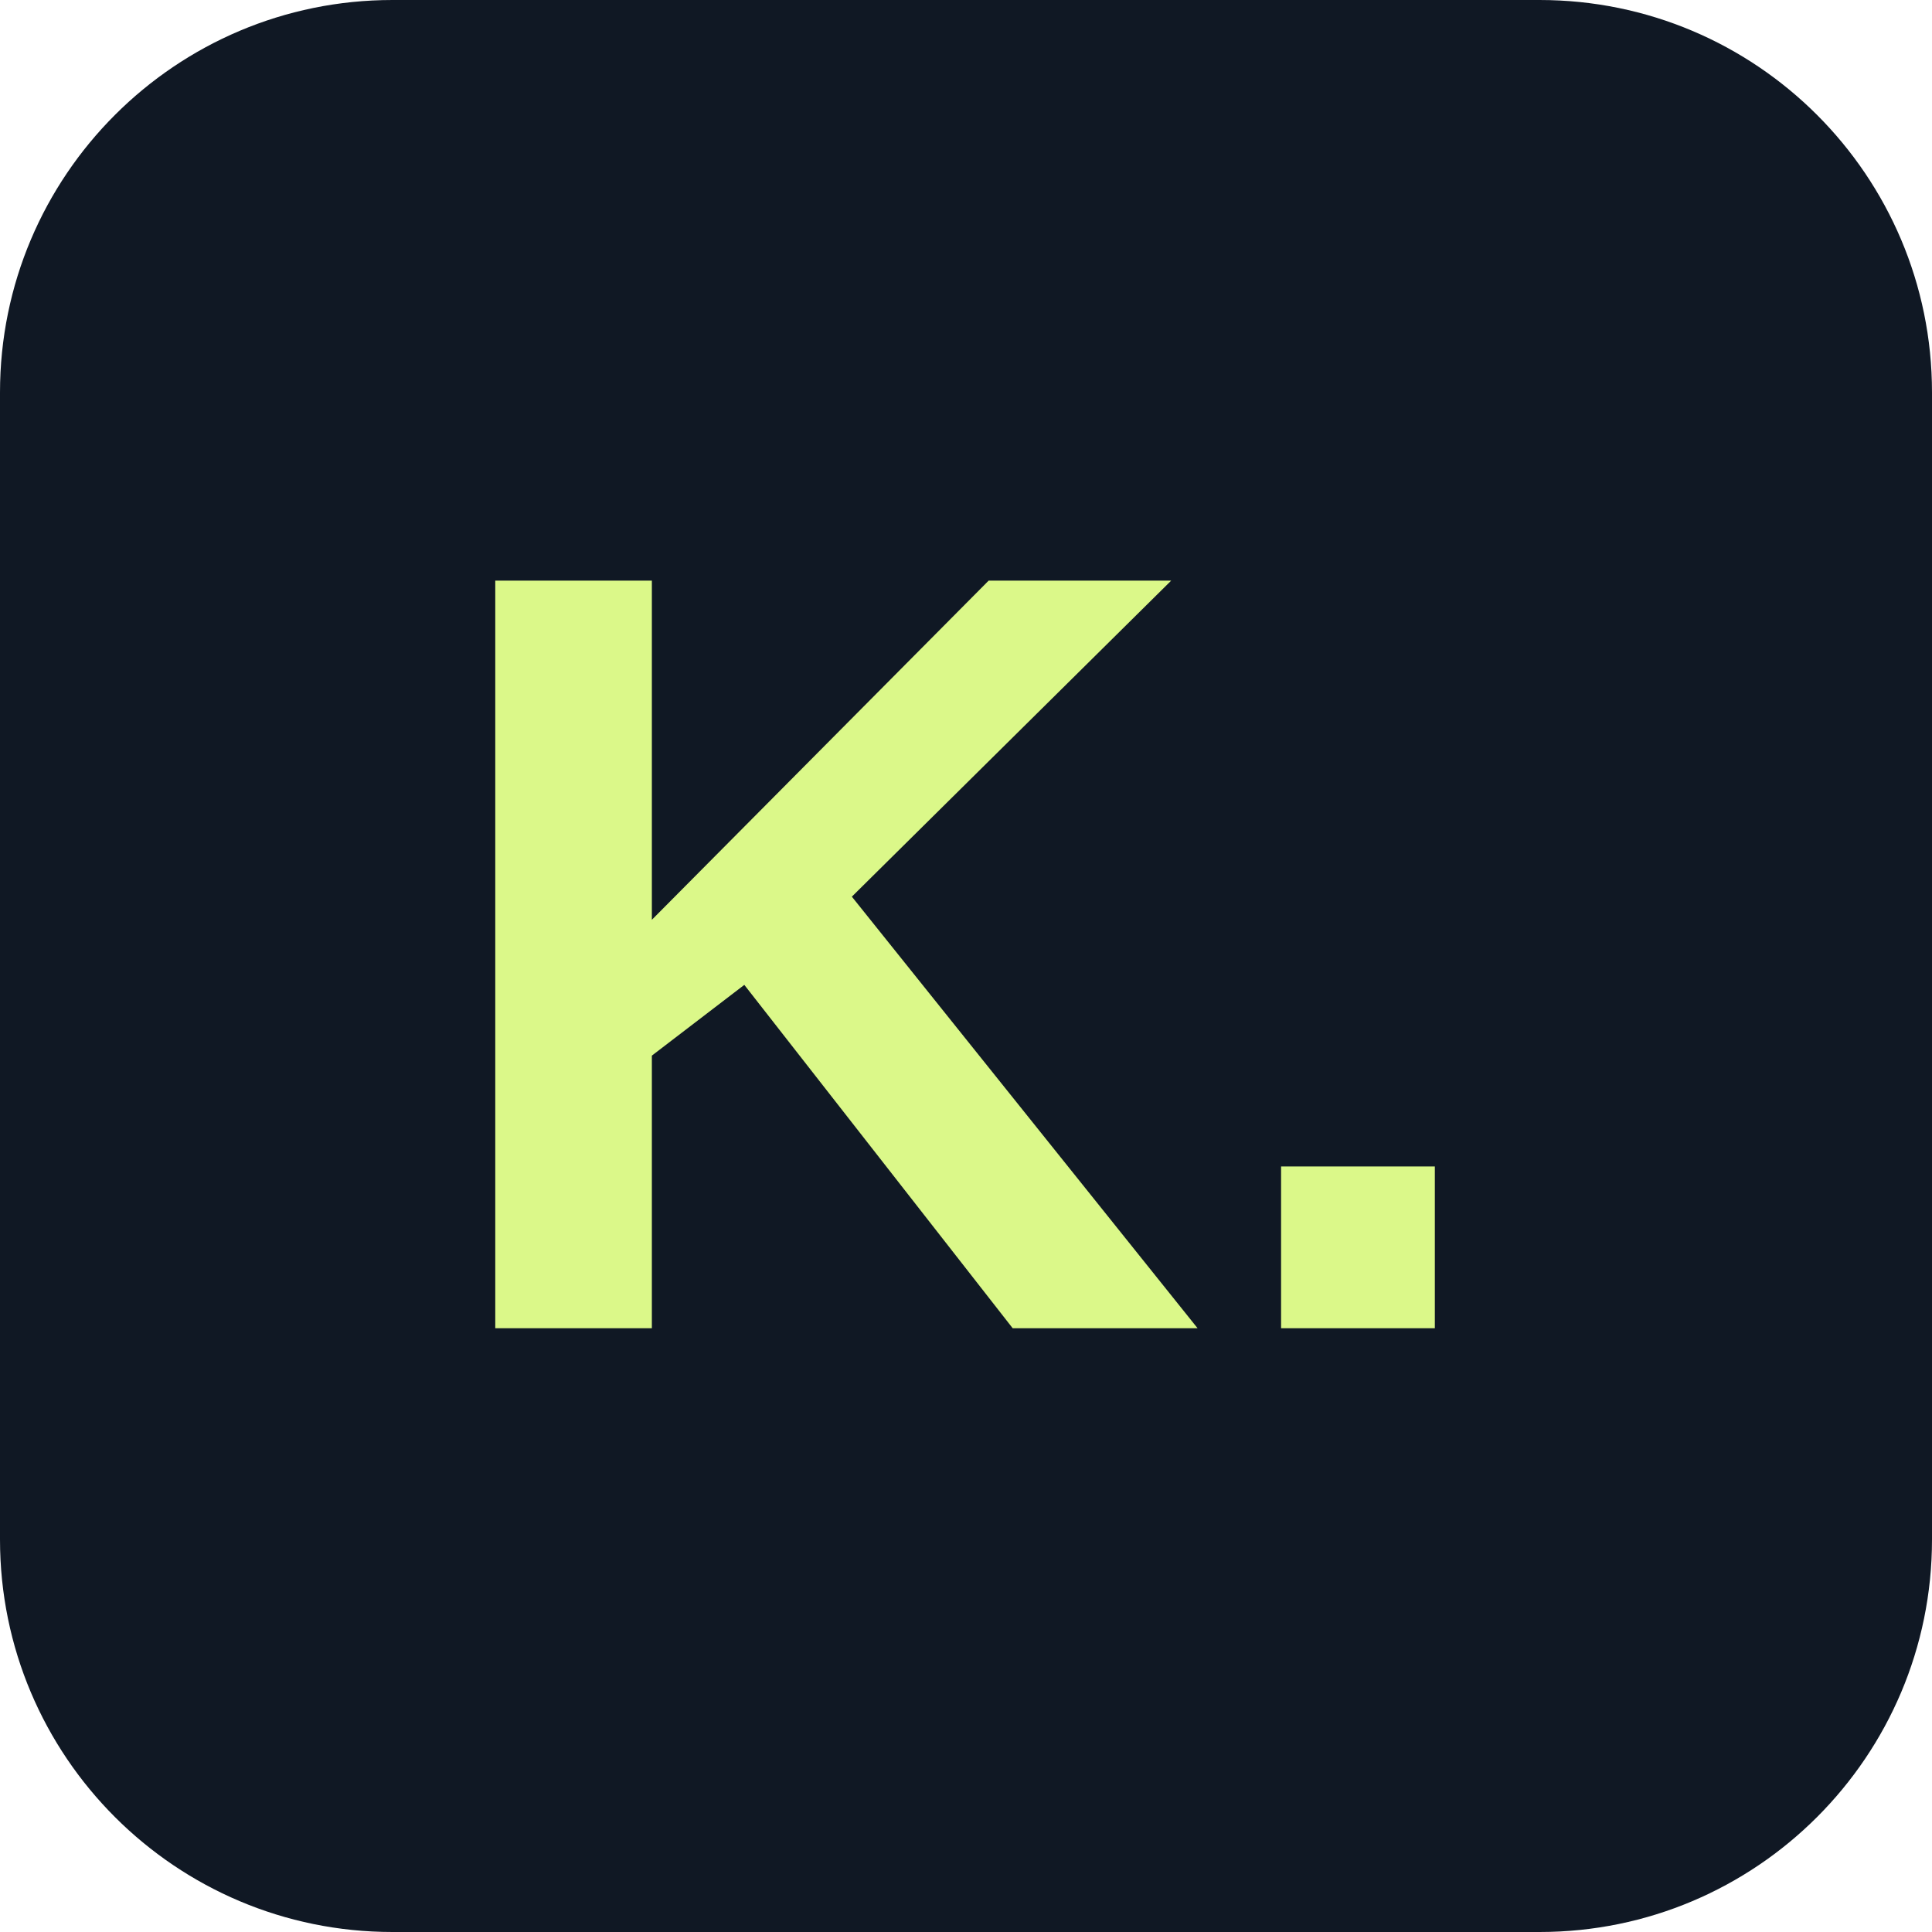
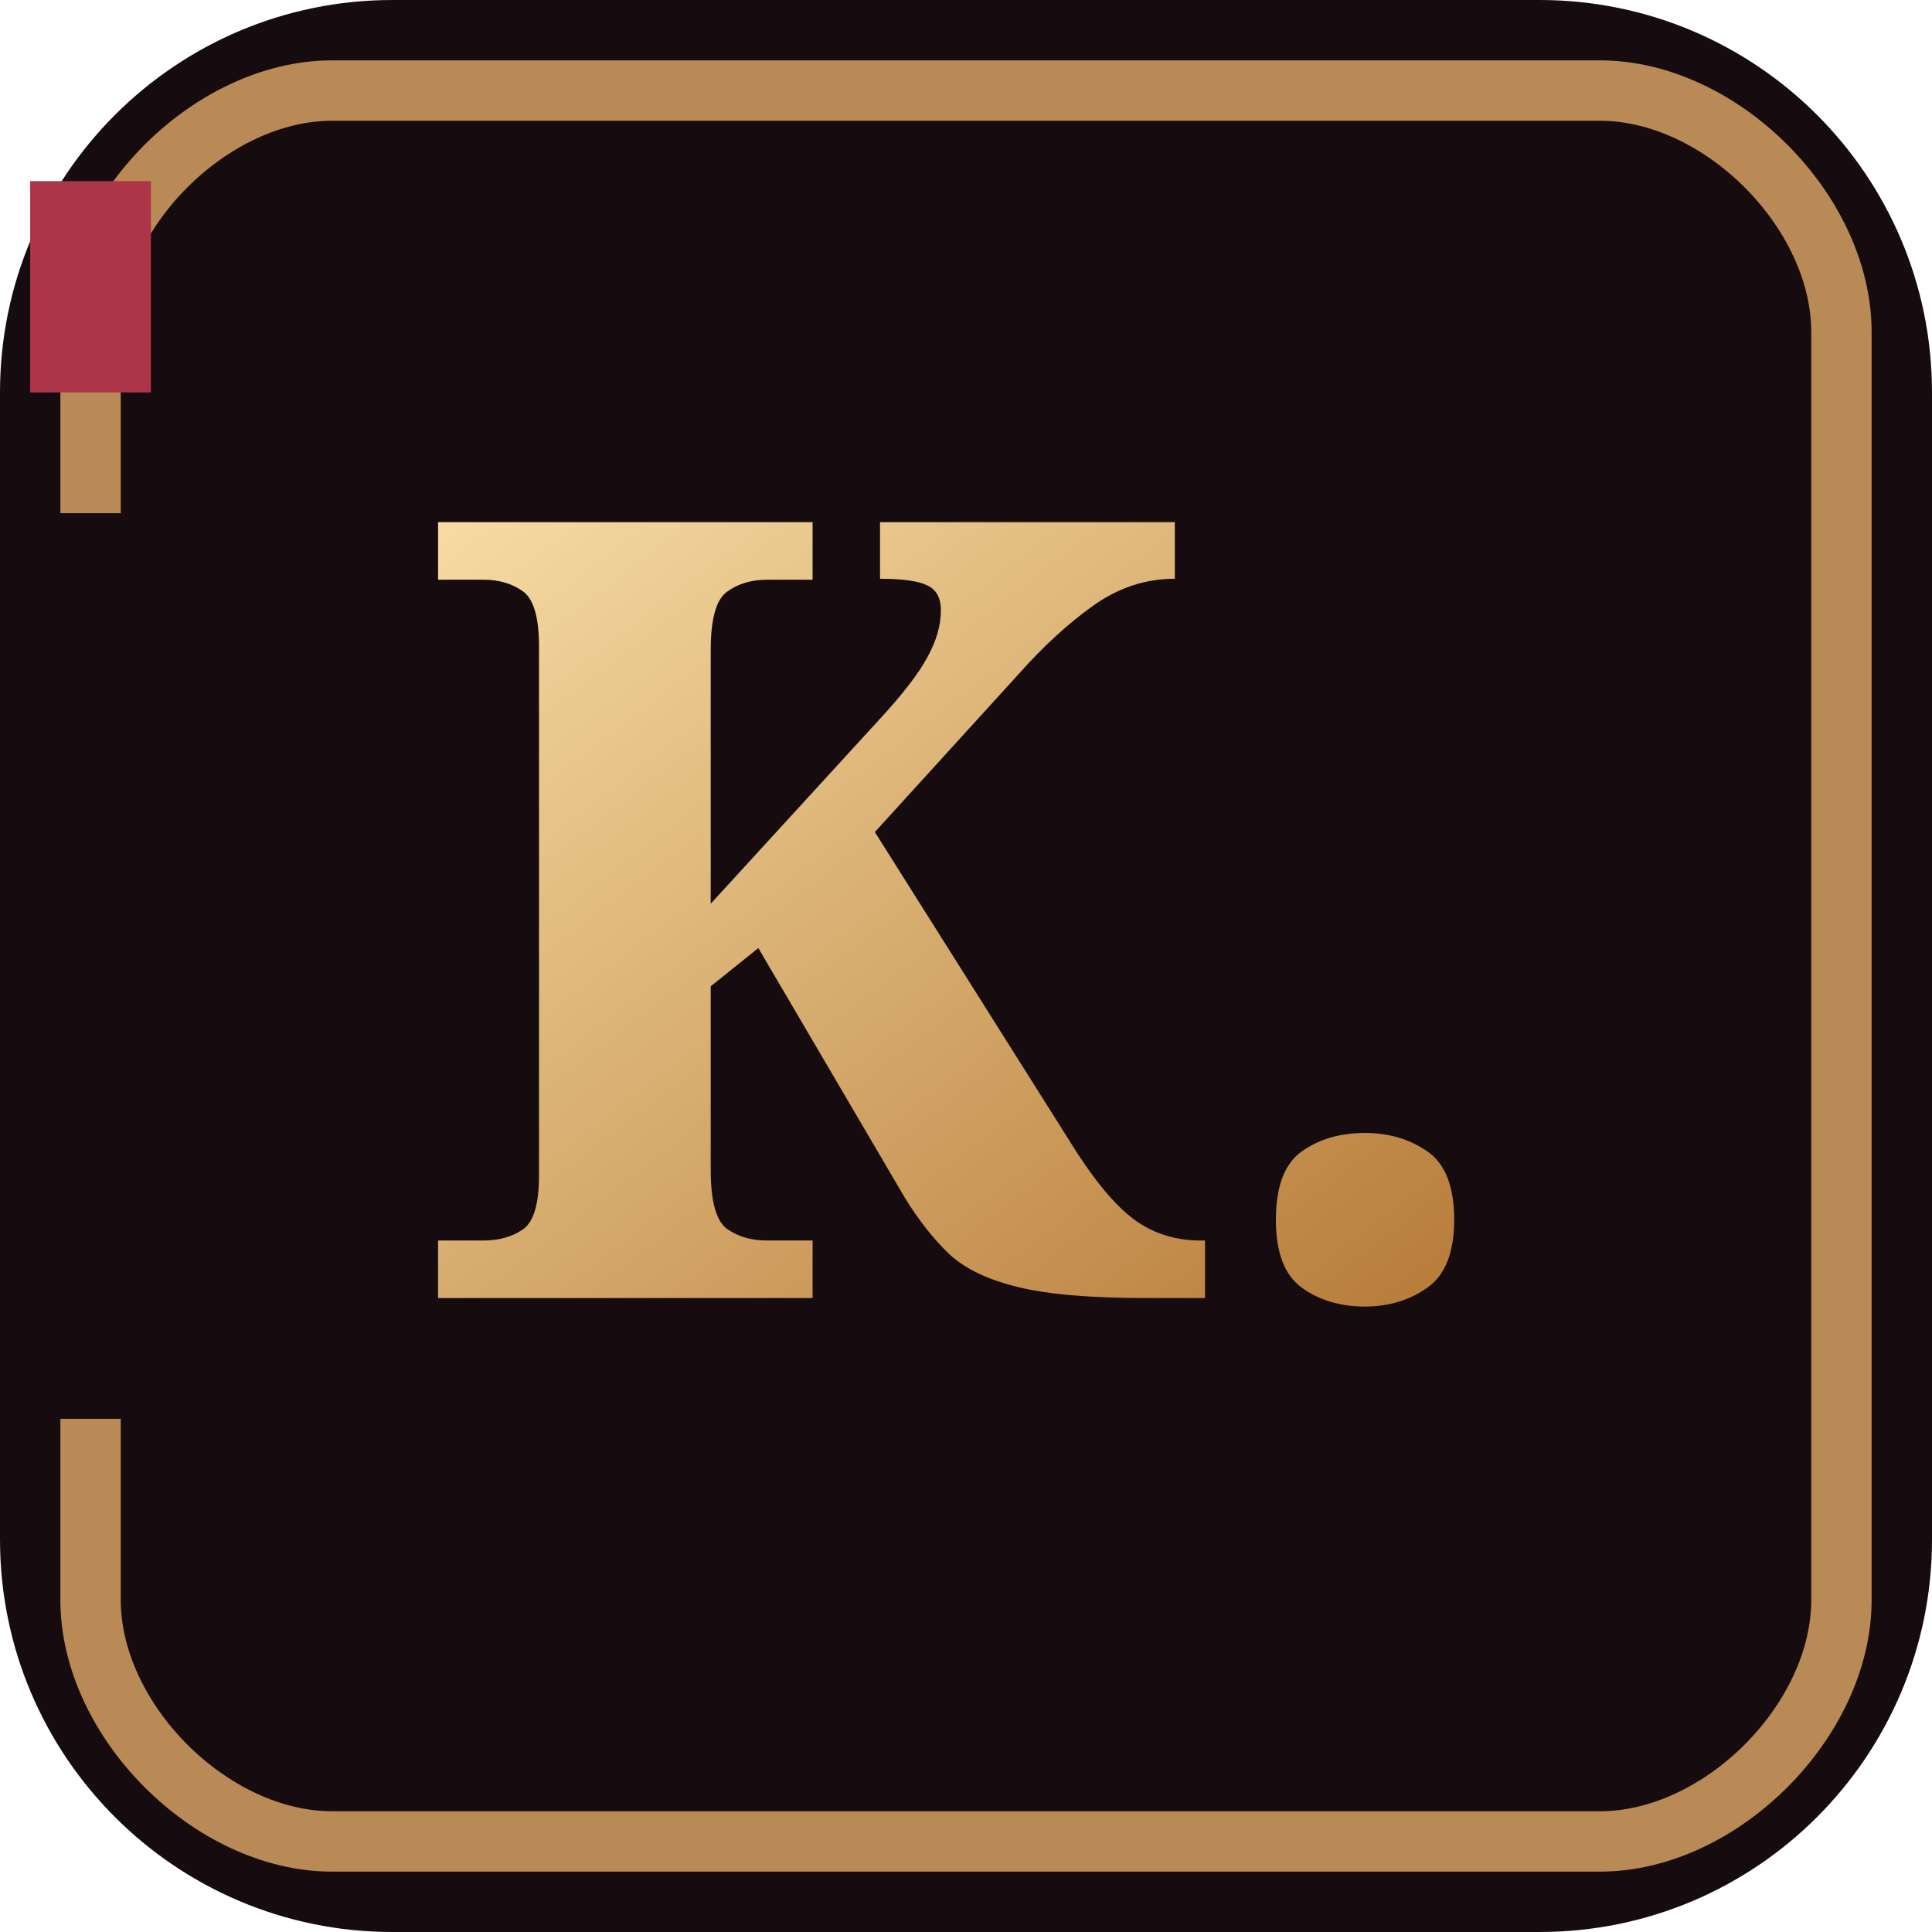
<svg xmlns="http://www.w3.org/2000/svg" viewBox="0 0 64 64">
-   <rect width="64" height="64" rx="13" fill="#101824" />
-   <text x="32" y="44" text-anchor="middle" font-family="Arial,sans-serif" font-size="36" font-weight="800" fill="#dbf889">K.</text>
+   <defs>
+     <linearGradient id="gold" x1="0" y1="0" x2="1" y2="1">
+       <stop stop-color="#f6dba3" />
+       <stop offset="1" stop-color="#b77b39" />
+     </linearGradient>
+   </defs>
+   <rect width="64" height="64" rx="13" fill="#160c0f" />
+   <path d="M3 17V11c0-4 4-8 8-8h42c4 0 8 4 8 8v42c0 4-4 8-8 8H11c-4 0-8-4-8-8v-6" fill="none" stroke="#b98a55" stroke-width="2" />
+   <path d="M3 13V6" stroke="#ad3548" stroke-width="4" />
+   <text x="32" y="43" text-anchor="middle" font-family="Georgia,serif" font-size="36" font-weight="bold" fill="url(#gold)">K.</text>
</svg>
